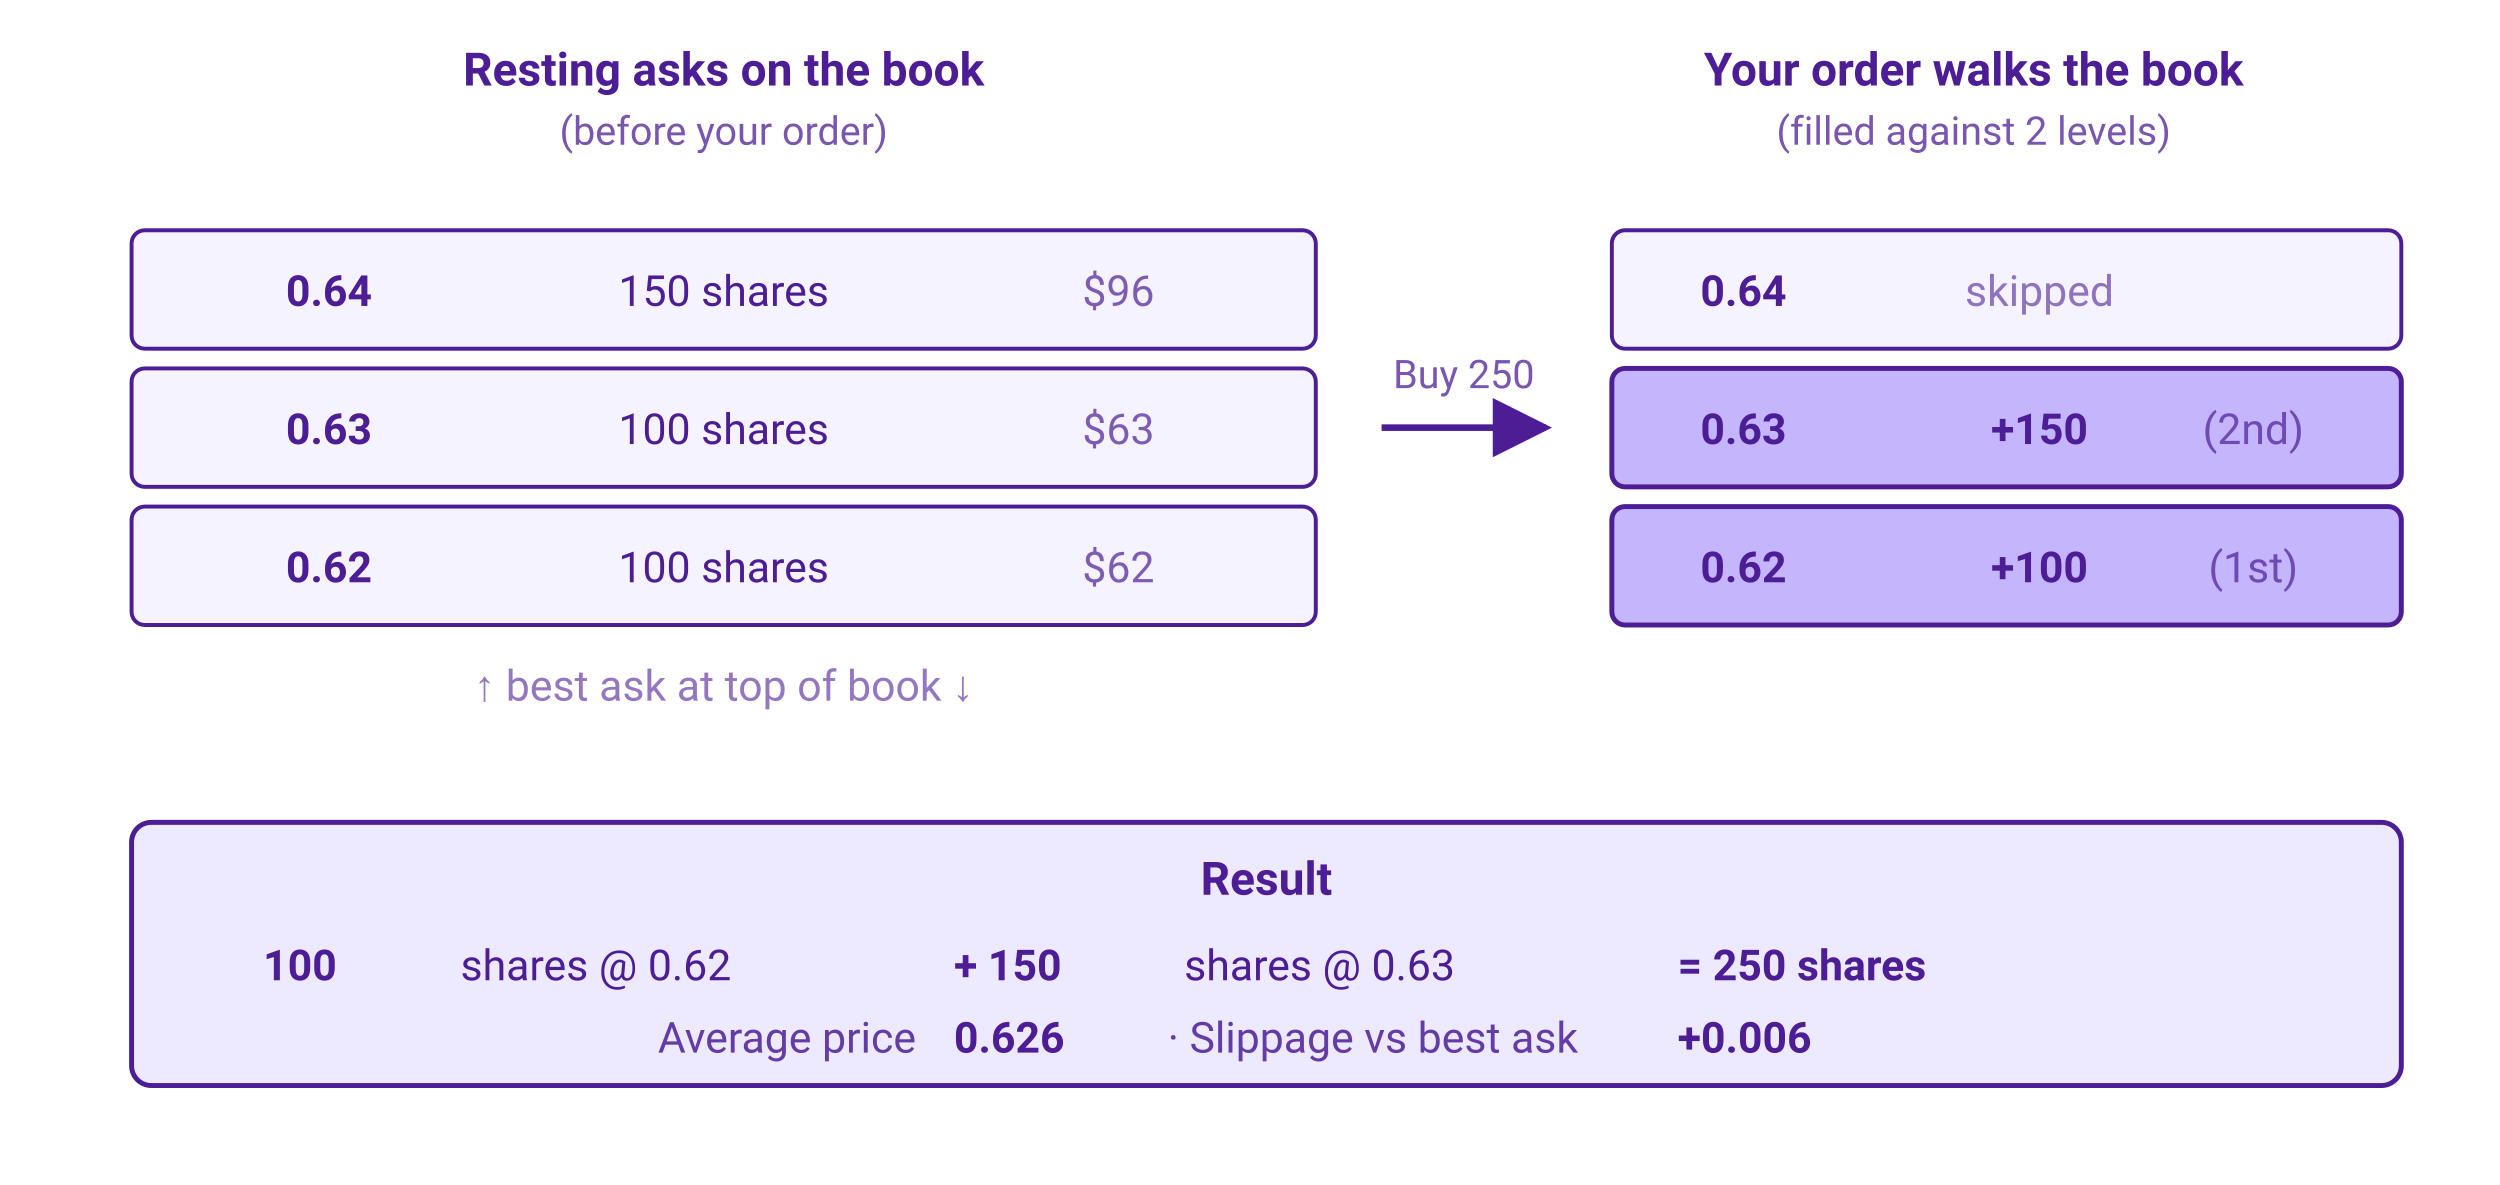
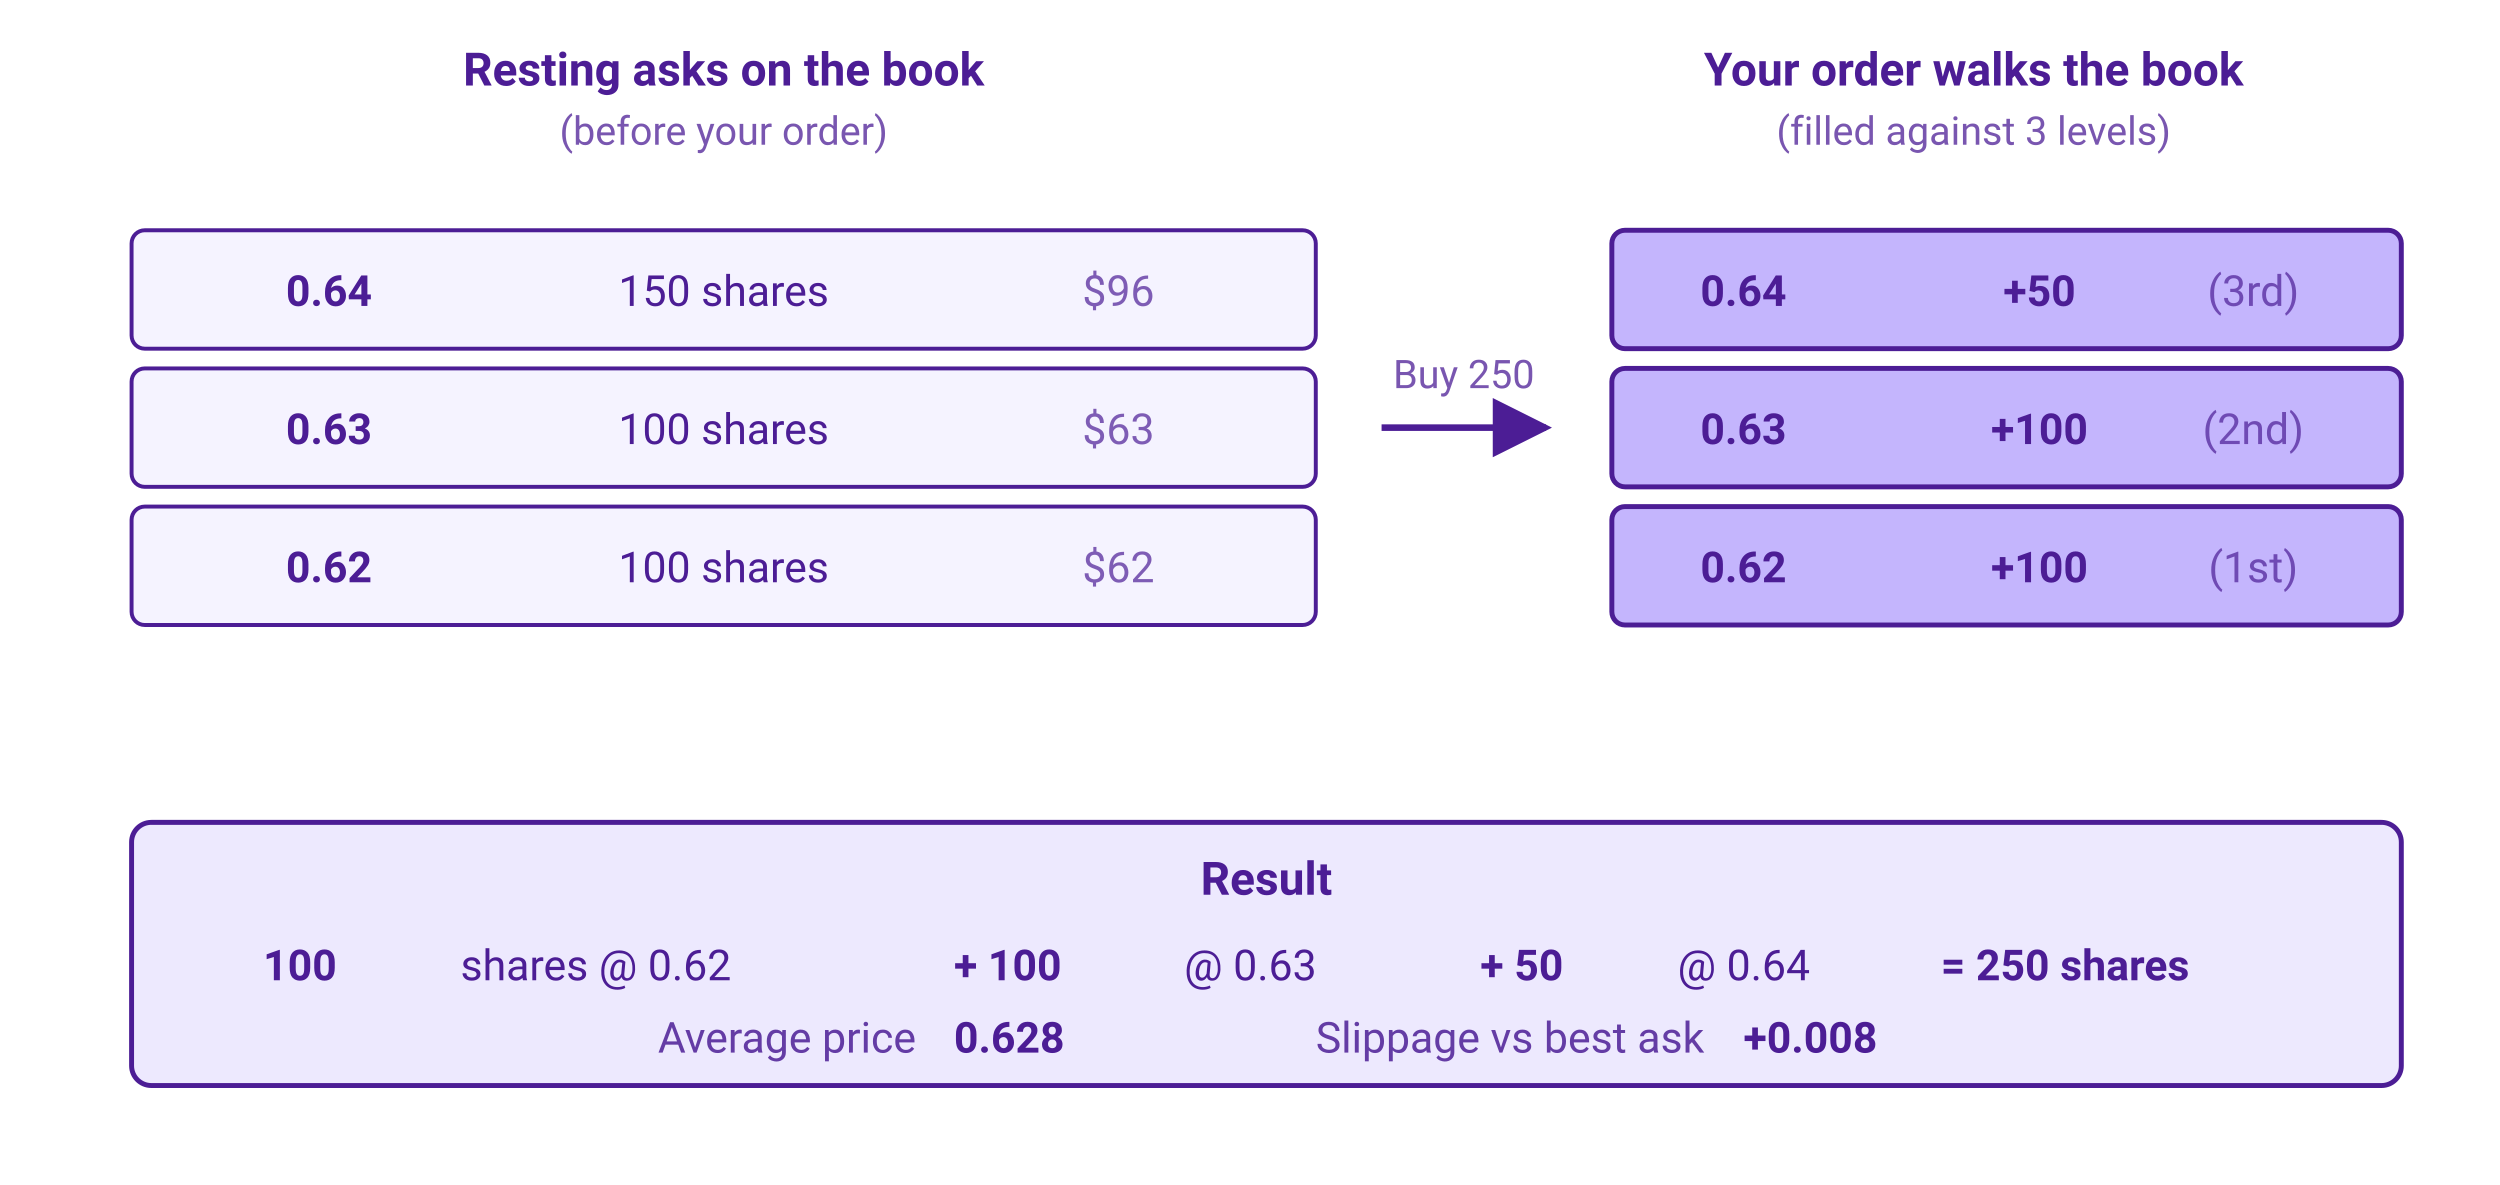
- <svg xmlns="http://www.w3.org/2000/svg" viewBox="0 0 760 360" width="760" style="max-width: 760px; background: transparent; font-family: -apple-system, 'Segoe UI', Roboto, 'Helvetica Neue', Arial, sans-serif;">
+ <svg xmlns="http://www.w3.org/2000/svg" viewBox="0 0 760 360" width="760" style="max-width: 760px; background: transparent; font-family: -apple-system, Segoe UI, Roboto, Helvetica Neue, Arial, sans-serif;">
  <defs>
-     <marker id="arr-mo" viewBox="0 0 10 10" refX="9" refY="5" markerWidth="9" markerHeight="9" orient="auto">
+     <marker id="arr-mo" viewBox="0 0 10 10" refX="9" refY="5" markerUnits="strokeWidth" markerWidth="9" markerHeight="9" orient="auto">
      <path d="M 0 0 L 10 5 L 0 10 z" fill="#4C1D95" />
    </marker>
  </defs>
-   <style>
-     .title { font-size: 14px; fill: #4C1D95; font-weight: 700; text-anchor: middle; }
-     .sub   { font-size: 12px; fill: #4C1D95; opacity: 0.75; text-anchor: middle; }
-     .book  { fill: #F5F3FF; stroke: #4C1D95; stroke-width: 1.2; }
-     .filled{ fill: #C4B5FD; stroke: #4C1D95; stroke-width: 1.5; }
-     .cell  { font-size: 13px; fill: #4C1D95; text-anchor: middle; }
-     .cell-b{ font-size: 13px; fill: #4C1D95; text-anchor: middle; font-weight: 700; }
-   </style>
-   <text class="title" x="220" y="26">Resting asks on the book</text>
-   <text class="sub" x="220" y="44">(before your order)</text>
-   <g>
-     <rect class="book" x="40" y="70" width="360" height="36" rx="4" />
-     <text class="cell-b" x="100" y="93">0.64</text>
-     <text class="cell" x="220" y="93">150 shares</text>
-     <text class="cell" x="340" y="93" opacity="0.7">$96</text>
-     <rect class="book" x="40" y="112" width="360" height="36" rx="4" />
-     <text class="cell-b" x="100" y="135">0.63</text>
-     <text class="cell" x="220" y="135">100 shares</text>
-     <text class="cell" x="340" y="135" opacity="0.7">$63</text>
-     <rect class="book" x="40" y="154" width="360" height="36" rx="4" />
-     <text class="cell-b" x="100" y="177">0.62</text>
-     <text class="cell" x="220" y="177">100 shares</text>
-     <text class="cell" x="340" y="177" opacity="0.7">$62</text>
-     <text class="cell" x="220" y="213" opacity="0.6">↑ best ask at top of book ↓</text>
-   </g>
+   <text x="220" y="26" text-anchor="middle" font-size="14" font-weight="700" fill="#4C1D95">Resting asks on the book</text>
+   <text x="220" y="44" text-anchor="middle" font-size="12" fill="#4C1D95" opacity="0.75">(before your order)</text>
+   <rect x="40" y="70" width="360" height="36" rx="4" fill="#F5F3FF" stroke="#4C1D95" stroke-width="1.2" />
+   <text x="100" y="93" text-anchor="middle" font-size="13" font-weight="700" fill="#4C1D95">0.64</text>
+   <text x="220" y="93" text-anchor="middle" font-size="13" fill="#4C1D95">150 shares</text>
+   <text x="340" y="93" text-anchor="middle" font-size="13" fill="#4C1D95" opacity="0.7">$96</text>
+   <rect x="40" y="112" width="360" height="36" rx="4" fill="#F5F3FF" stroke="#4C1D95" stroke-width="1.2" />
+   <text x="100" y="135" text-anchor="middle" font-size="13" font-weight="700" fill="#4C1D95">0.63</text>
+   <text x="220" y="135" text-anchor="middle" font-size="13" fill="#4C1D95">100 shares</text>
+   <text x="340" y="135" text-anchor="middle" font-size="13" fill="#4C1D95" opacity="0.7">$63</text>
+   <rect x="40" y="154" width="360" height="36" rx="4" fill="#F5F3FF" stroke="#4C1D95" stroke-width="1.2" />
+   <text x="100" y="177" text-anchor="middle" font-size="13" font-weight="700" fill="#4C1D95">0.62</text>
+   <text x="220" y="177" text-anchor="middle" font-size="13" fill="#4C1D95">100 shares</text>
+   <text x="340" y="177" text-anchor="middle" font-size="13" fill="#4C1D95" opacity="0.7">$62</text>
  <line x1="420" y1="130" x2="470" y2="130" stroke="#4C1D95" stroke-width="2" marker-end="url(#arr-mo)" />
-   <text class="sub" x="445" y="118">Buy 250</text>
-   <text class="title" x="600" y="26">Your order walks the book</text>
-   <text class="sub" x="600" y="44">(filled against 2 levels)</text>
-   <g>
-     <rect class="book" x="490" y="70" width="240" height="36" rx="4" />
-     <text class="cell-b" x="530" y="93">0.64</text>
-     <text class="cell" x="620" y="93" opacity="0.6">skipped</text>
-     <rect class="filled" x="490" y="112" width="240" height="36" rx="4" />
-     <text class="cell-b" x="530" y="135">0.63</text>
-     <text class="cell-b" x="620" y="135">+150</text>
-     <text class="cell" x="685" y="135" opacity="0.7">(2nd)</text>
-     <rect class="filled" x="490" y="154" width="240" height="36" rx="4" />
-     <text class="cell-b" x="530" y="177">0.62</text>
-     <text class="cell-b" x="620" y="177">+100</text>
-     <text class="cell" x="685" y="177" opacity="0.7">(1st)</text>
-   </g>
+   <text x="445" y="118" text-anchor="middle" font-size="12" fill="#4C1D95" opacity="0.75">Buy 250</text>
+   <text x="600" y="26" text-anchor="middle" font-size="14" font-weight="700" fill="#4C1D95">Your order walks the book</text>
+   <text x="600" y="44" text-anchor="middle" font-size="12" fill="#4C1D95" opacity="0.75">(filled against 3 levels)</text>
+   <rect x="490" y="70" width="240" height="36" rx="4" fill="#C4B5FD" stroke="#4C1D95" stroke-width="1.5" />
+   <text x="530" y="93" text-anchor="middle" font-size="13" font-weight="700" fill="#4C1D95">0.64</text>
+   <text x="620" y="93" text-anchor="middle" font-size="13" font-weight="700" fill="#4C1D95">+50</text>
+   <text x="685" y="93" text-anchor="middle" font-size="13" fill="#4C1D95" opacity="0.7">(3rd)</text>
+   <rect x="490" y="112" width="240" height="36" rx="4" fill="#C4B5FD" stroke="#4C1D95" stroke-width="1.5" />
+   <text x="530" y="135" text-anchor="middle" font-size="13" font-weight="700" fill="#4C1D95">0.63</text>
+   <text x="620" y="135" text-anchor="middle" font-size="13" font-weight="700" fill="#4C1D95">+100</text>
+   <text x="685" y="135" text-anchor="middle" font-size="13" fill="#4C1D95" opacity="0.7">(2nd)</text>
+   <rect x="490" y="154" width="240" height="36" rx="4" fill="#C4B5FD" stroke="#4C1D95" stroke-width="1.5" />
+   <text x="530" y="177" text-anchor="middle" font-size="13" font-weight="700" fill="#4C1D95">0.62</text>
+   <text x="620" y="177" text-anchor="middle" font-size="13" font-weight="700" fill="#4C1D95">+100</text>
+   <text x="685" y="177" text-anchor="middle" font-size="13" fill="#4C1D95" opacity="0.7">(1st)</text>
  <rect x="40" y="250" width="690" height="80" rx="6" fill="#EDE9FE" stroke="#4C1D95" stroke-width="1.5" />
-   <text class="title" x="385" y="272">Result</text>
-   <g font-size="13" fill="#4C1D95">
-     <text x="80" y="298" font-weight="700">100</text>
-     <text x="140" y="298">shares @ 0.62</text>
-     <text x="290" y="298" font-weight="700">+ 150</text>
-     <text x="360" y="298">shares @ 0.63</text>
-     <text x="510" y="298" font-weight="700">= 250 shares</text>
-     <text x="200" y="320" opacity="0.85">Average price</text>
-     <text x="290" y="320" font-weight="700">0.626</text>
-     <text x="355" y="320" opacity="0.85">· Slippage vs best ask</text>
-     <text x="510" y="320" font-weight="700">+0.006</text>
-   </g>
+   <text x="385" y="272" text-anchor="middle" font-size="14" font-weight="700" fill="#4C1D95">Result</text>
+   <text x="80" y="298" font-size="13" font-weight="700" fill="#4C1D95">100</text>
+   <text x="140" y="298" font-size="13" fill="#4C1D95">shares @ 0.62</text>
+   <text x="290" y="298" font-size="13" font-weight="700" fill="#4C1D95">+ 100</text>
+   <text x="360" y="298" font-size="13" fill="#4C1D95">@ 0.63</text>
+   <text x="450" y="298" font-size="13" font-weight="700" fill="#4C1D95">+ 50</text>
+   <text x="510" y="298" font-size="13" fill="#4C1D95">@ 0.64</text>
+   <text x="590" y="298" font-size="13" font-weight="700" fill="#4C1D95">= 250 shares</text>
+   <text x="200" y="320" font-size="13" fill="#4C1D95" opacity="0.85">Average price</text>
+   <text x="290" y="320" font-size="13" font-weight="700" fill="#4C1D95">0.628</text>
+   <text x="400" y="320" font-size="13" fill="#4C1D95" opacity="0.85">Slippage vs best ask</text>
+   <text x="530" y="320" font-size="13" font-weight="700" fill="#4C1D95">+0.008</text>
</svg>
